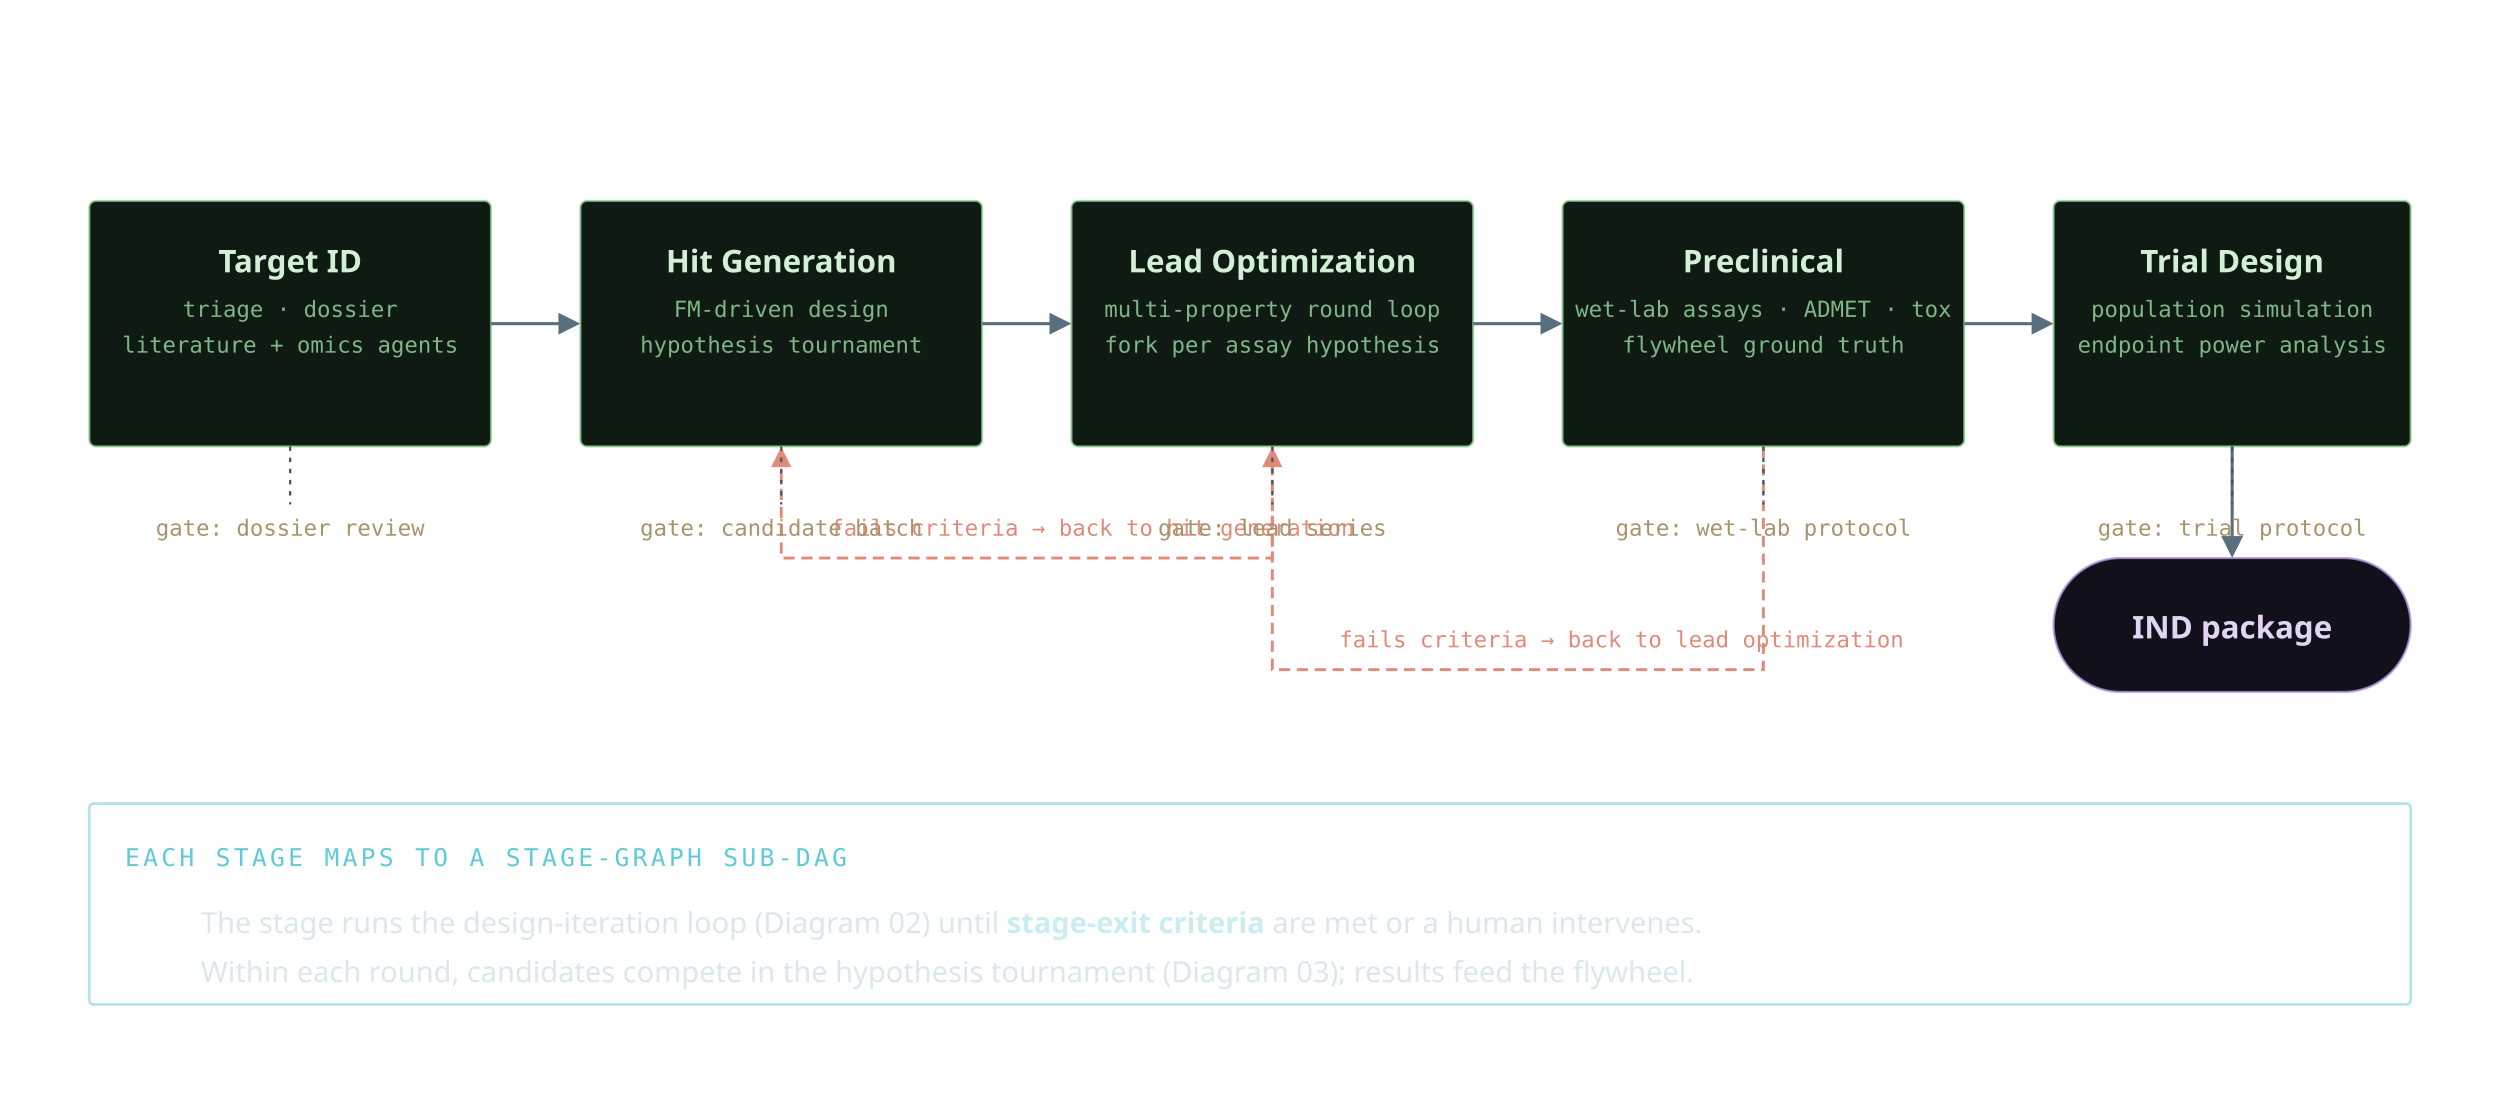
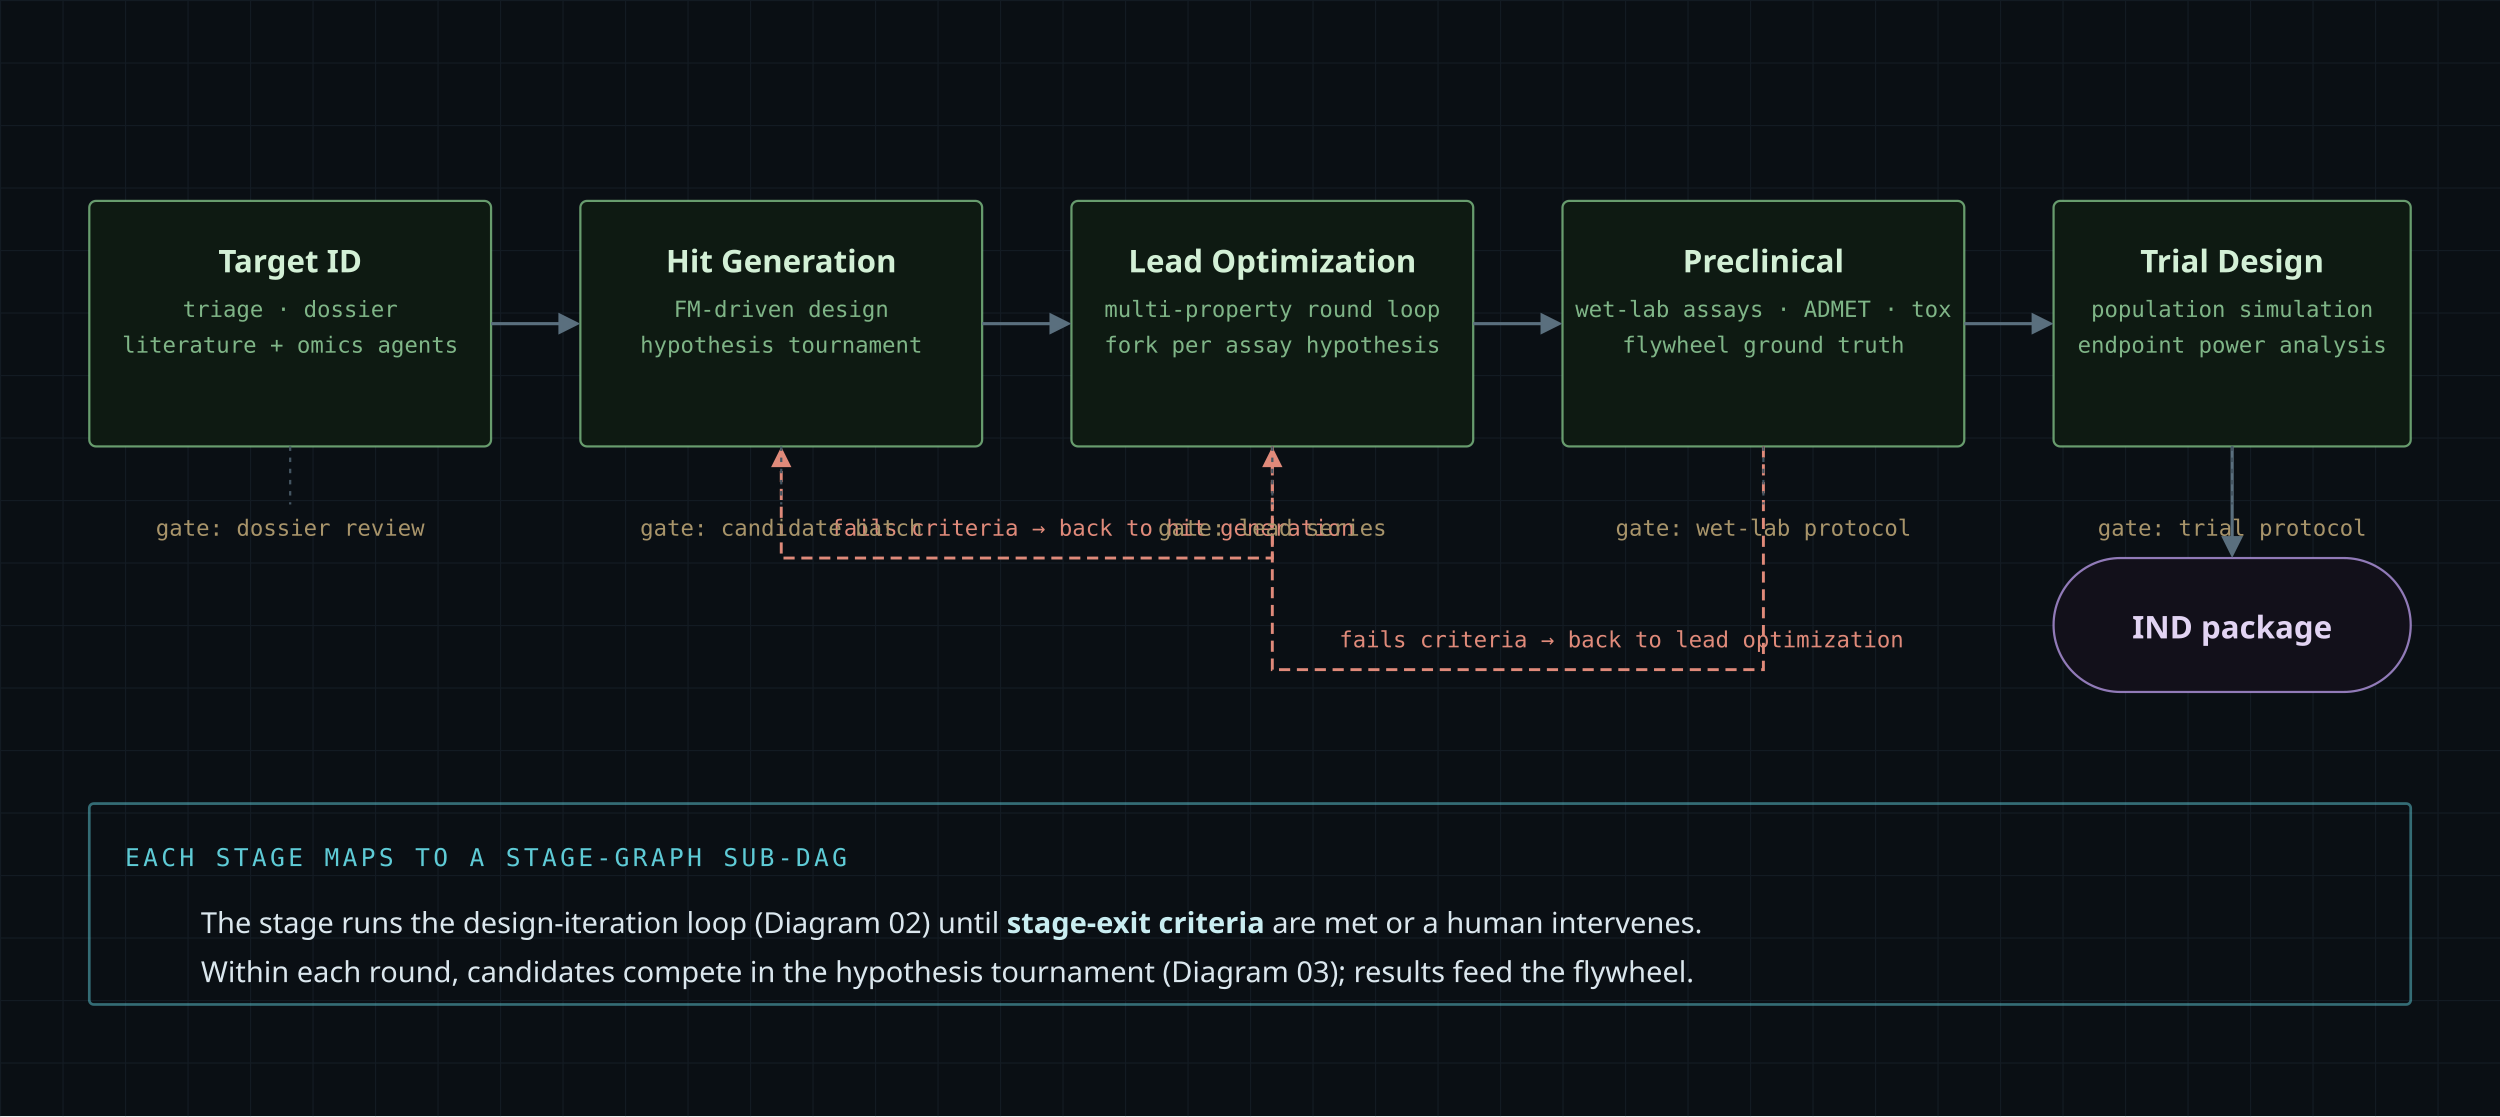
<svg xmlns="http://www.w3.org/2000/svg" width="1120" viewBox="0 0 1120 500">
+   <defs>
+     <pattern id="grid" width="28" height="28" patternUnits="userSpaceOnUse">
+       <path d="M 28 0 L 0 0 0 28" fill="none" stroke="#131b23" stroke-width="1" />
+     </pattern>
+   </defs>
+   <rect x="0" y="0" width="1120" height="500" fill="#0a0f14" />
+   <rect x="0" y="0" width="1120" height="500" fill="url(#grid)" />
  <defs>
    <marker id="arrow" viewBox="0 0 10 10" refX="8" refY="5" markerWidth="7" markerHeight="7" orient="auto-start-reverse">
      <path d="M0,0 L10,5 L0,10 z" fill="#5a6f7e" />
    </marker>
    <marker id="arrowR" viewBox="0 0 10 10" refX="8" refY="5" markerWidth="7" markerHeight="7" orient="auto-start-reverse">
      <path d="M0,0 L10,5 L0,10 z" fill="#e08a7a" />
    </marker>
  </defs>
  <g font-family="IBM Plex Sans, sans-serif">
    <rect x="40" y="90" width="180" height="110" rx="3" fill="#0e1a12" stroke="#8fd694" stroke-opacity="0.7" />
    <text x="130" y="122" text-anchor="middle" font-size="14" fill="#d3f0d6" font-weight="600">Target ID</text>
    <text x="130" y="142" text-anchor="middle" font-size="10" fill="#7fb587" font-family="IBM Plex Mono, monospace">triage · dossier</text>
    <text x="130" y="158" text-anchor="middle" font-size="10" fill="#7fb587" font-family="IBM Plex Mono, monospace">literature + omics agents</text>
    <rect x="260" y="90" width="180" height="110" rx="3" fill="#0e1a12" stroke="#8fd694" stroke-opacity="0.7" />
    <text x="350" y="122" text-anchor="middle" font-size="14" fill="#d3f0d6" font-weight="600">Hit Generation</text>
    <text x="350" y="142" text-anchor="middle" font-size="10" fill="#7fb587" font-family="IBM Plex Mono, monospace">FM-driven design</text>
    <text x="350" y="158" text-anchor="middle" font-size="10" fill="#7fb587" font-family="IBM Plex Mono, monospace">hypothesis tournament</text>
    <rect x="480" y="90" width="180" height="110" rx="3" fill="#0e1a12" stroke="#8fd694" stroke-opacity="0.7" />
    <text x="570" y="122" text-anchor="middle" font-size="14" fill="#d3f0d6" font-weight="600">Lead Optimization</text>
    <text x="570" y="142" text-anchor="middle" font-size="10" fill="#7fb587" font-family="IBM Plex Mono, monospace">multi-property round loop</text>
    <text x="570" y="158" text-anchor="middle" font-size="10" fill="#7fb587" font-family="IBM Plex Mono, monospace">fork per assay hypothesis</text>
    <rect x="700" y="90" width="180" height="110" rx="3" fill="#0e1a12" stroke="#8fd694" stroke-opacity="0.7" />
    <text x="790" y="122" text-anchor="middle" font-size="14" fill="#d3f0d6" font-weight="600">Preclinical</text>
    <text x="790" y="142" text-anchor="middle" font-size="10" fill="#7fb587" font-family="IBM Plex Mono, monospace">wet-lab assays · ADMET · tox</text>
    <text x="790" y="158" text-anchor="middle" font-size="10" fill="#7fb587" font-family="IBM Plex Mono, monospace">flywheel ground truth</text>
    <rect x="920" y="90" width="160" height="110" rx="3" fill="#0e1a12" stroke="#8fd694" stroke-opacity="0.7" />
    <text x="1000" y="122" text-anchor="middle" font-size="14" fill="#d3f0d6" font-weight="600">Trial Design</text>
    <text x="1000" y="142" text-anchor="middle" font-size="10" fill="#7fb587" font-family="IBM Plex Mono, monospace">population simulation</text>
    <text x="1000" y="158" text-anchor="middle" font-size="10" fill="#7fb587" font-family="IBM Plex Mono, monospace">endpoint power analysis</text>
  </g>
  <line x1="220" y1="145" x2="258" y2="145" stroke="#5a6f7e" stroke-width="1.4" marker-end="url(#arrow)" />
  <line x1="440" y1="145" x2="478" y2="145" stroke="#5a6f7e" stroke-width="1.4" marker-end="url(#arrow)" />
  <line x1="660" y1="145" x2="698" y2="145" stroke="#5a6f7e" stroke-width="1.4" marker="url(#arrow)" marker-end="url(#arrow)" />
  <line x1="880" y1="145" x2="918" y2="145" stroke="#5a6f7e" stroke-width="1.4" marker-end="url(#arrow)" />
  <g font-family="IBM Plex Sans, sans-serif">
    <rect x="920" y="250" width="160" height="60" rx="30" fill="#12101a" stroke="#b295e0" stroke-opacity="0.8" />
    <text x="1000" y="286" text-anchor="middle" font-size="14" fill="#e2d4f3" font-weight="600">IND package</text>
  </g>
  <line x1="1000" y1="200" x2="1000" y2="248" stroke="#5a6f7e" stroke-width="1.4" marker-end="url(#arrow)" />
  <path d="M570,200 L570,250 L350,250 L350,202" fill="none" stroke="#e08a7a" stroke-width="1.3" stroke-dasharray="5 3" marker-end="url(#arrowR)" />
  <text x="372" y="240" font-size="10" font-family="IBM Plex Mono, monospace" fill="#e08a7a">fails criteria → back to hit generation</text>
  <path d="M790,200 L790,300 L570,300 L570,202" fill="none" stroke="#e08a7a" stroke-width="1.3" stroke-dasharray="5 3" marker-end="url(#arrowR)" />
  <text x="600" y="290" font-size="10" font-family="IBM Plex Mono, monospace" fill="#e08a7a">fails criteria → back to lead optimization</text>
  <g font-family="IBM Plex Mono, monospace" font-size="10" fill="#a8946a">
    <text x="130" y="240" text-anchor="middle">gate: dossier review</text>
    <text x="350" y="240" text-anchor="middle">gate: candidate batch</text>
    <text x="570" y="240" text-anchor="middle">gate: lead series</text>
    <text x="790" y="240" text-anchor="middle">gate: wet-lab protocol</text>
    <text x="1000" y="240" text-anchor="middle">gate: trial protocol</text>
  </g>
  <g>
    <line x1="130" y1="200" x2="130" y2="226" stroke="#445562" stroke-width="1" stroke-dasharray="2 3" />
    <line x1="350" y1="200" x2="350" y2="226" stroke="#445562" stroke-width="1" stroke-dasharray="2 3" />
    <line x1="570" y1="200" x2="570" y2="226" stroke="#445562" stroke-width="1" stroke-dasharray="2 3" />
    <line x1="790" y1="200" x2="790" y2="226" stroke="#445562" stroke-width="1" stroke-dasharray="2 3" />
    <line x1="1000" y1="200" x2="1000" y2="226" stroke="#445562" stroke-width="1" stroke-dasharray="2 3" />
  </g>
  <g font-family="IBM Plex Sans, sans-serif">
    <rect x="40" y="360" width="1040" height="90" fill="none" stroke="#5ecbd6" stroke-width="1.2" stroke-opacity="0.5" rx="2" />
    <text x="56" y="388" font-family="IBM Plex Mono, monospace" font-size="11" letter-spacing="1.5" fill="#5ecbd6">EACH STAGE MAPS TO A STAGE-GRAPH SUB-DAG</text>
    <text x="90" y="418" font-size="13" fill="#dbe7ee">The stage runs the design-iteration loop (Diagram 02) until <tspan font-weight="600" fill="#c9edf1">stage-exit criteria</tspan> are met or a human intervenes.</text>
    <text x="90" y="440" font-size="13" fill="#dbe7ee">Within each round, candidates compete in the hypothesis tournament (Diagram 03); results feed the flywheel.</text>
  </g>
</svg>
